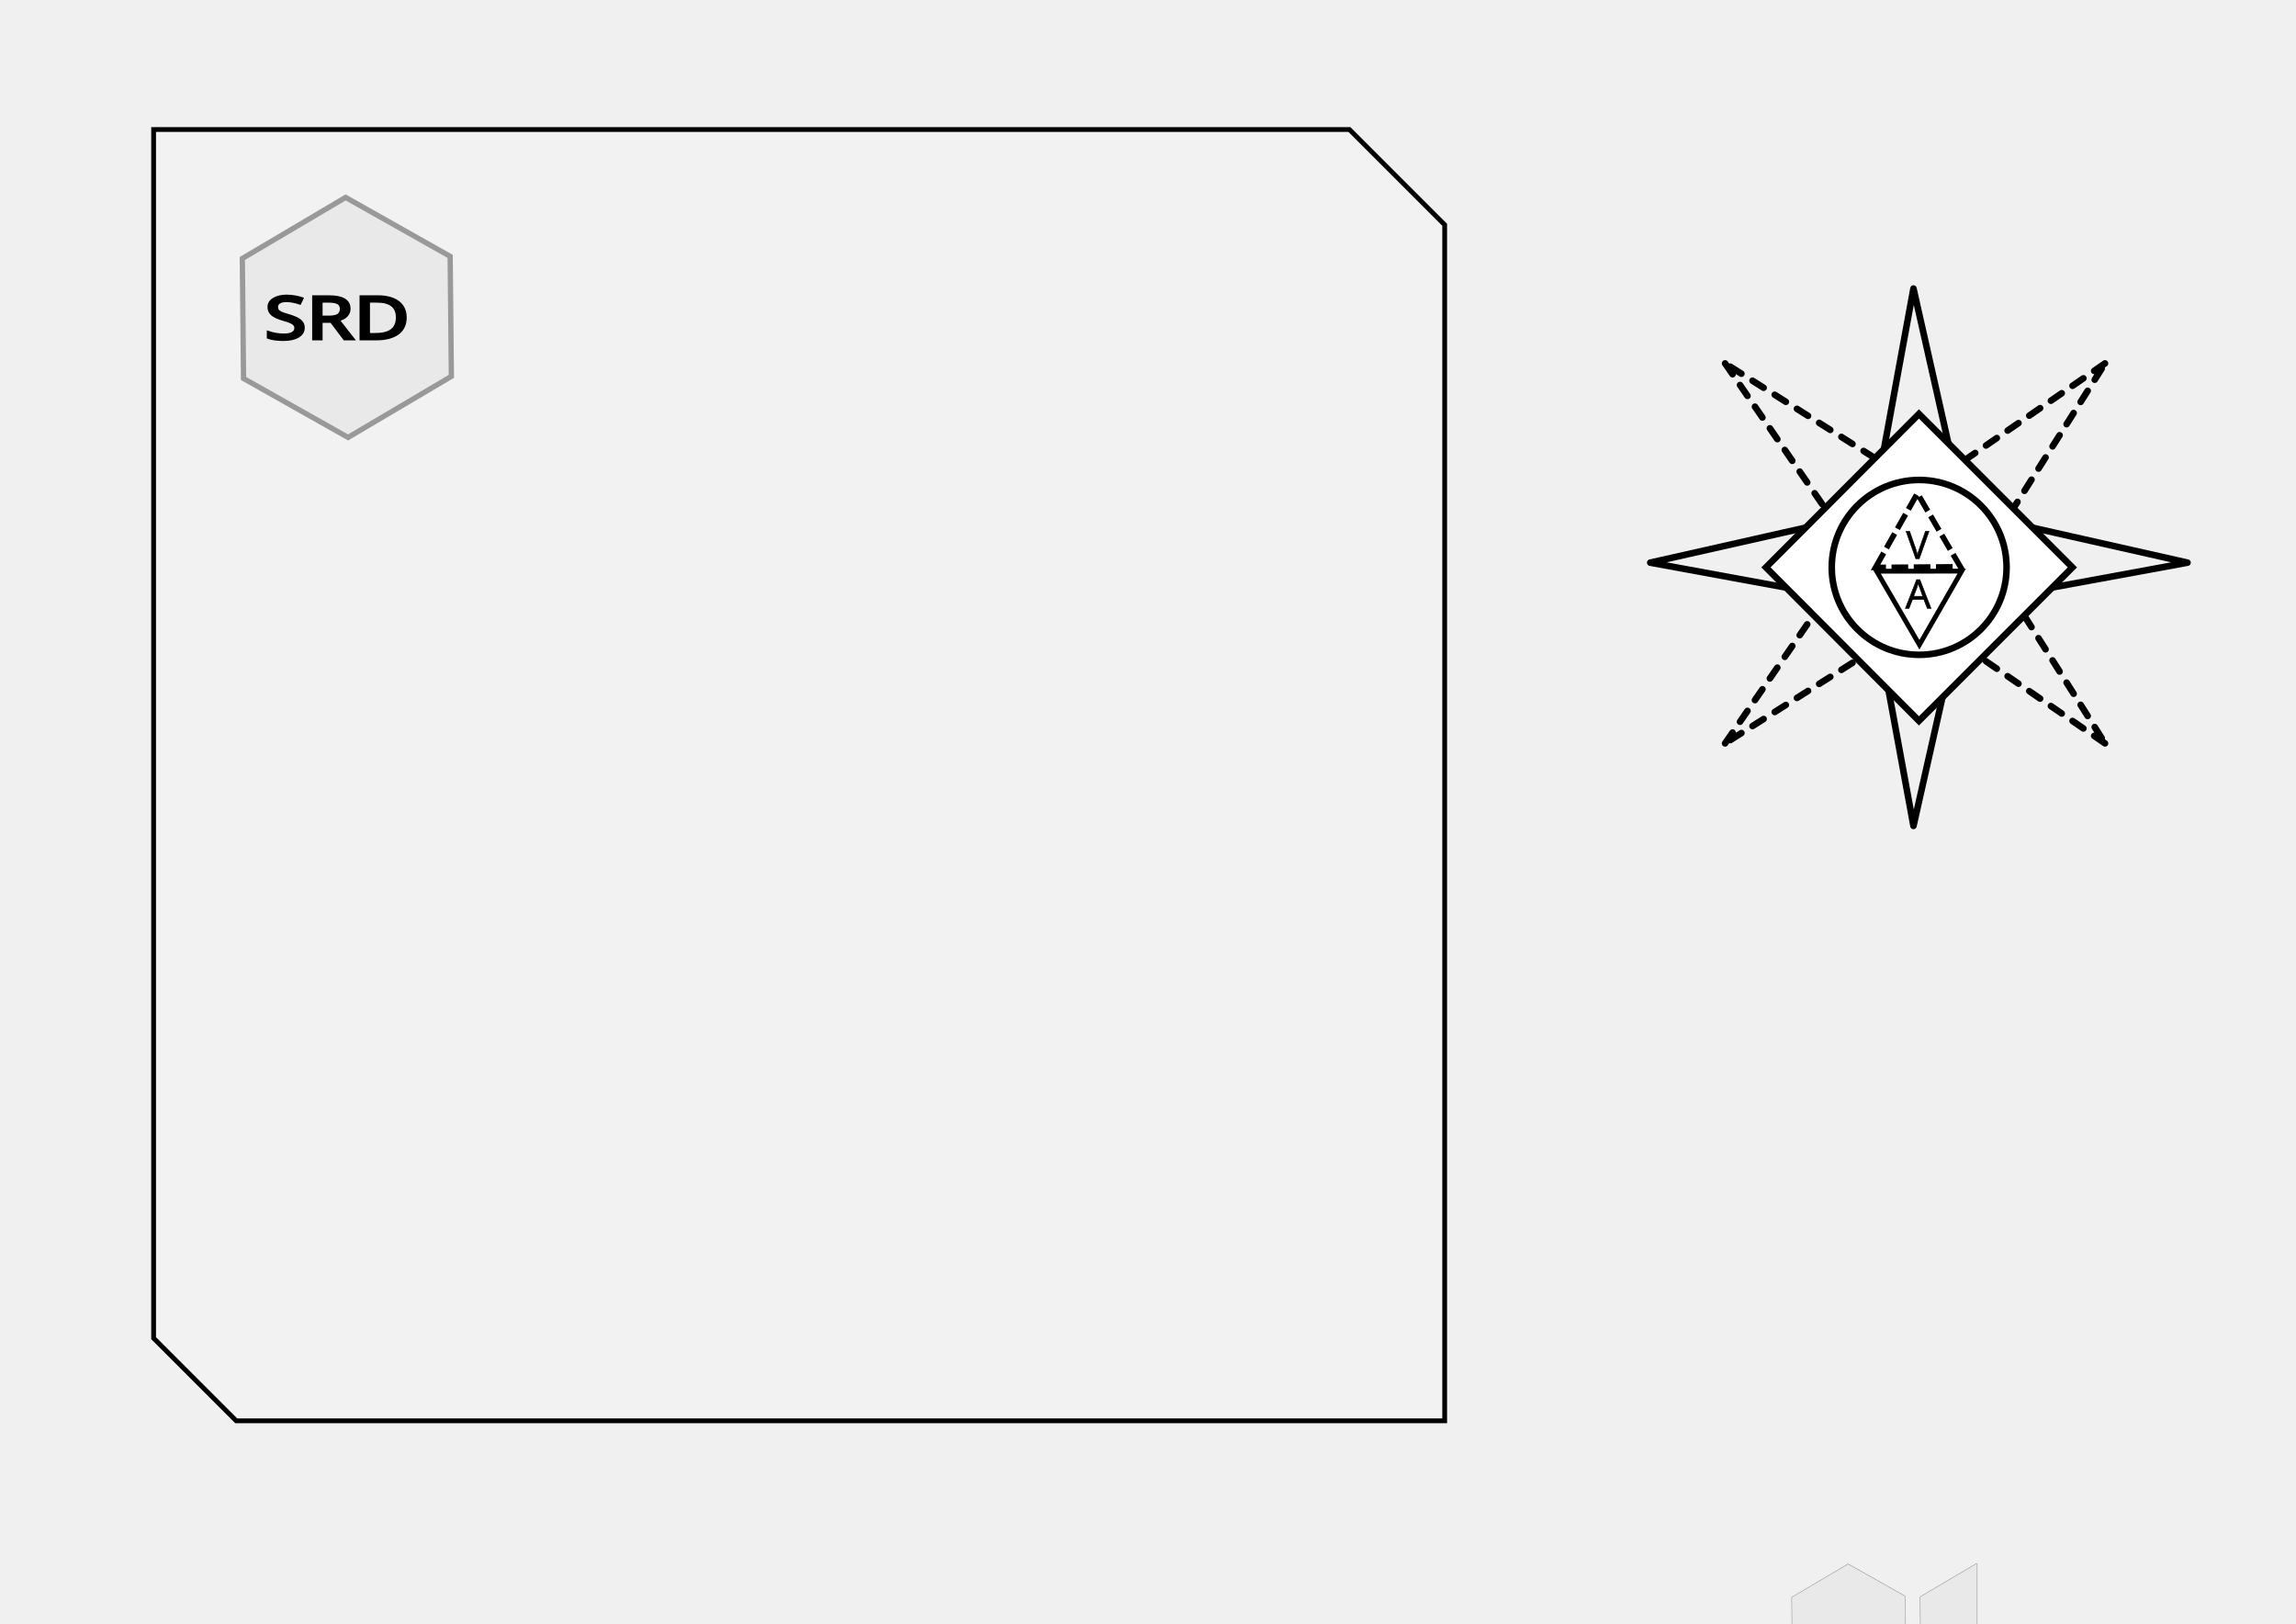
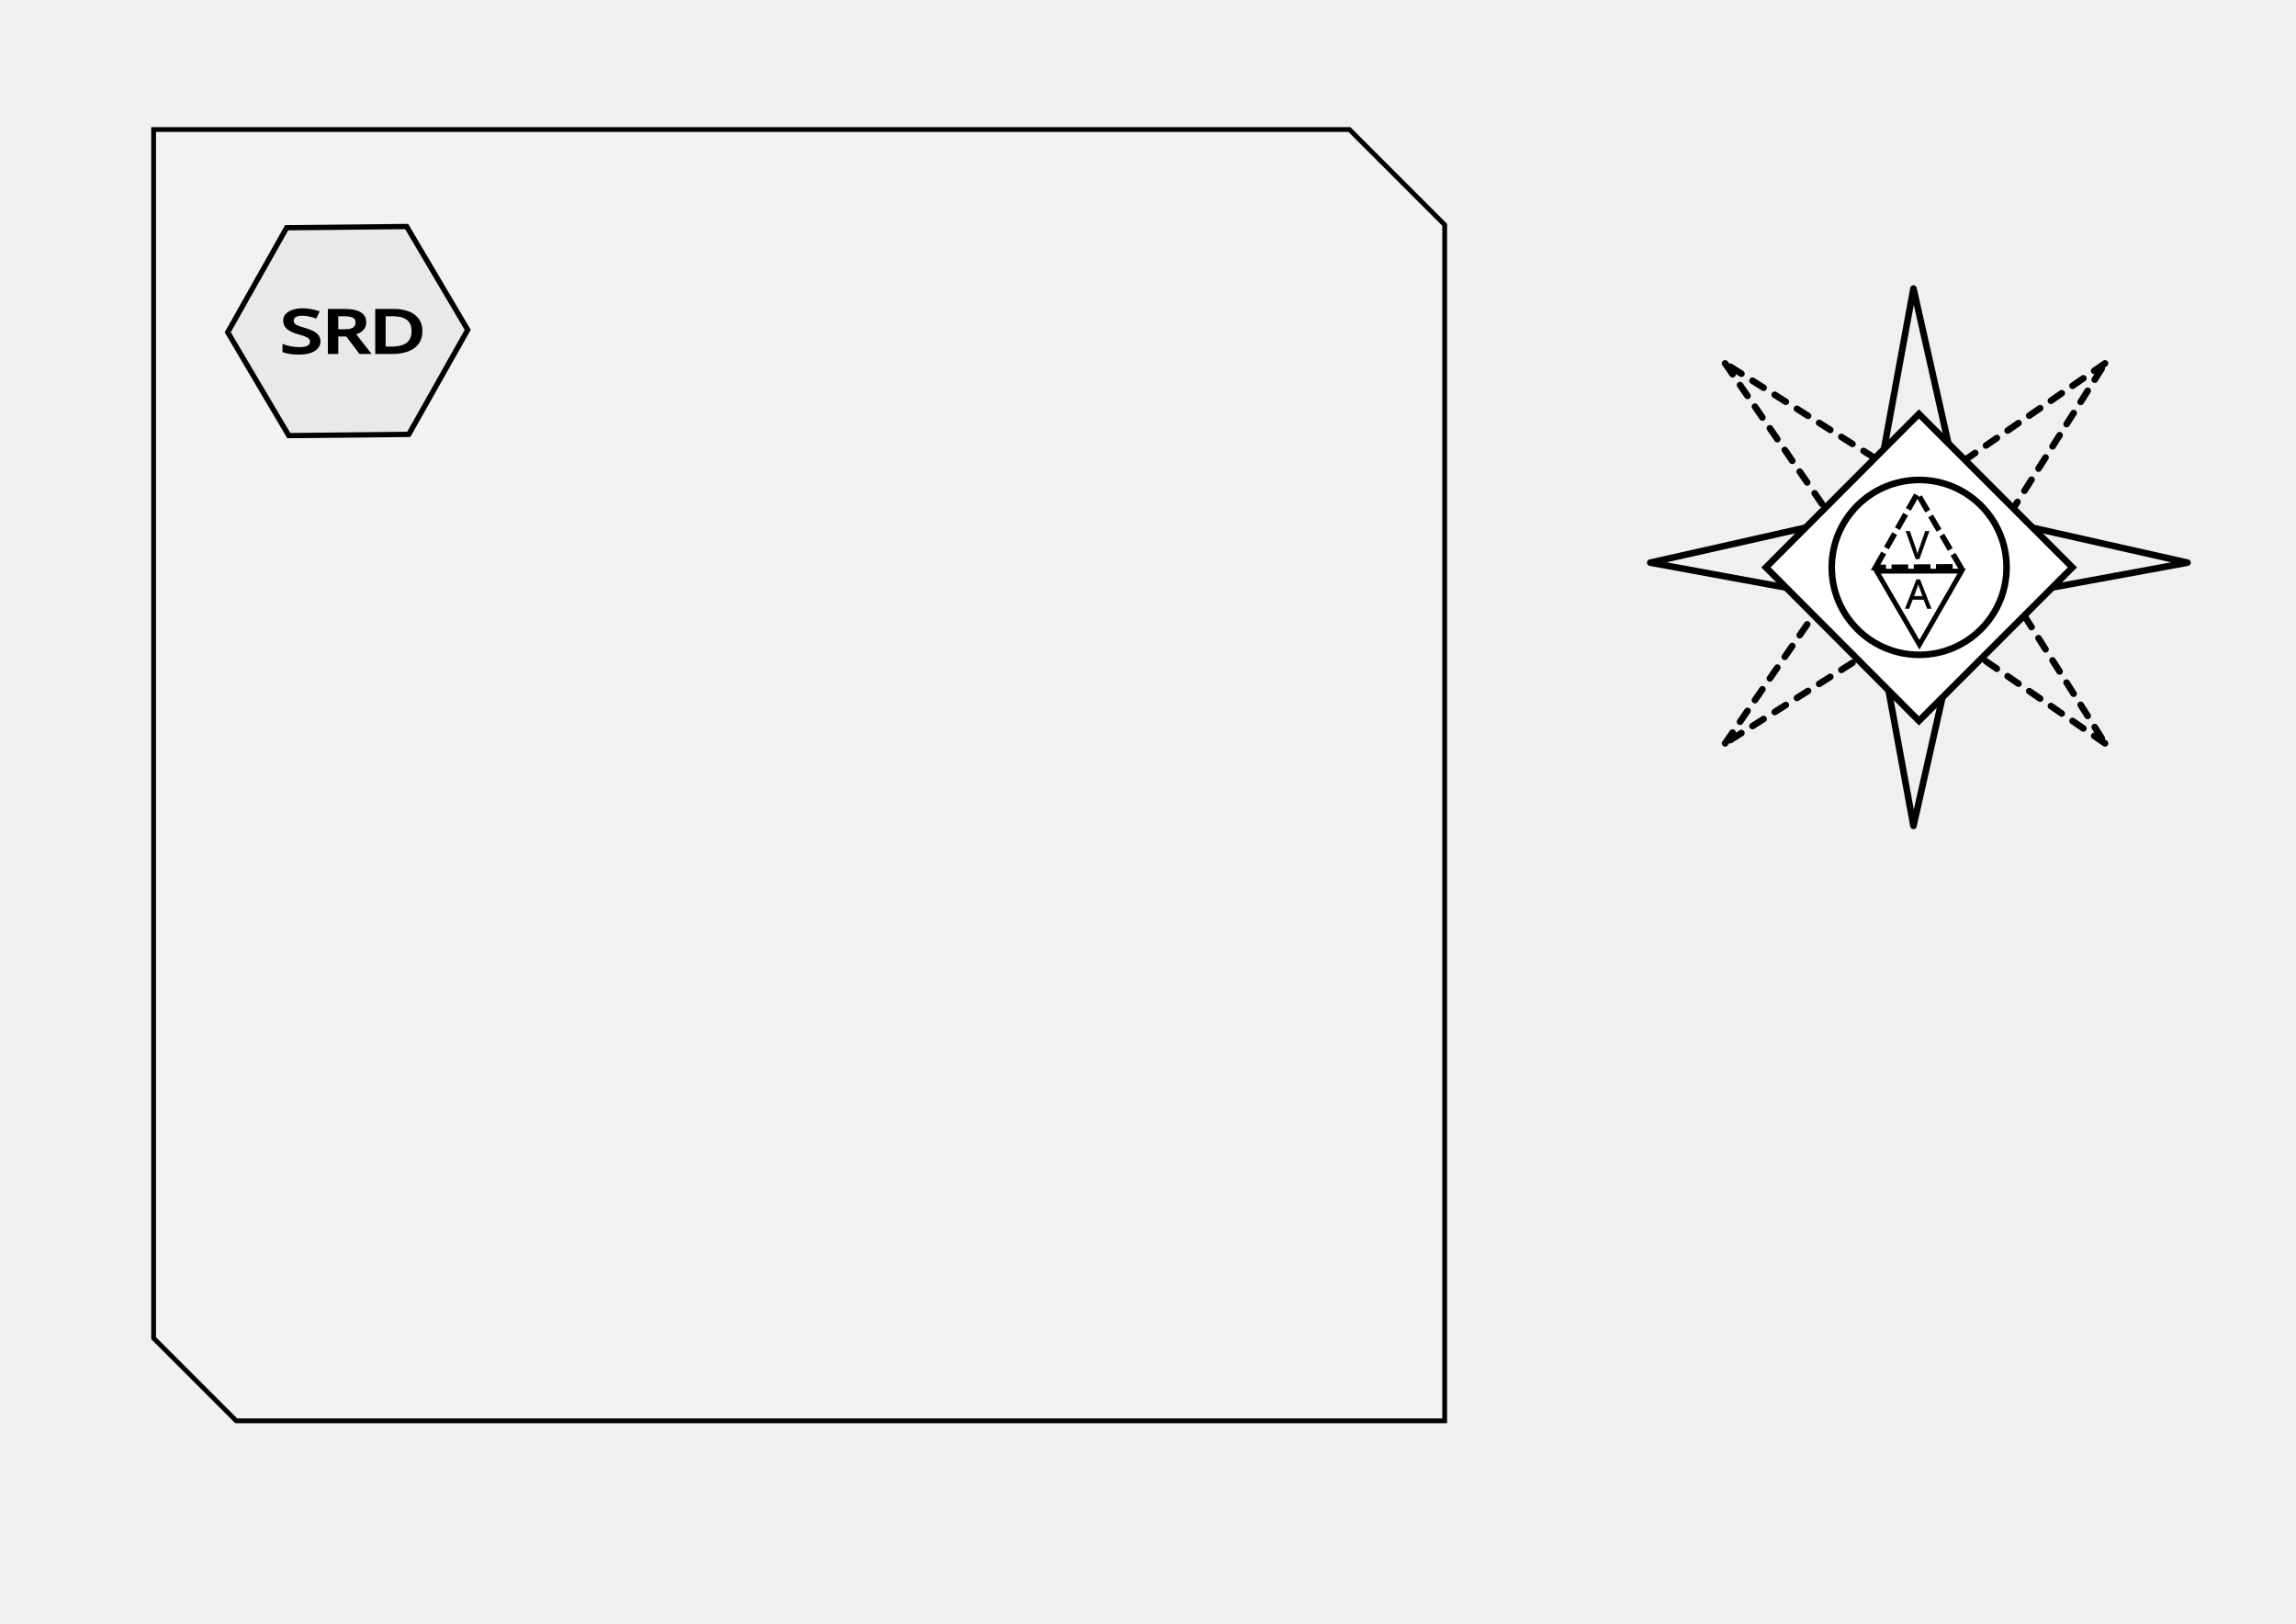
<svg xmlns="http://www.w3.org/2000/svg" width="297mm" height="210mm" viewBox="0 0 297 210" version="1.1" id="svg8">
  <defs id="defs2">
    <rect x="843.947" y="513.626" width="192.61" height="191.679" id="rect66" />
    <rect x="868.508" y="192.254" width="95.753" height="38.9" id="rect1" />
    <pattern id="EMFhbasepattern" patternUnits="userSpaceOnUse" width="6" height="6" x="0" y="0" />
    <pattern id="EMFhbasepattern-4" patternUnits="userSpaceOnUse" width="6" height="6" x="0" y="0" />
    <pattern id="EMFhbasepattern-6" patternUnits="userSpaceOnUse" width="6" height="6" x="0" y="0" />
    <pattern id="EMFhbasepattern-42" patternUnits="userSpaceOnUse" width="6" height="6" x="0" y="0" />
  </defs>
  <g id="layer1">
    <rect style="fill:#f9f9f9;stroke:#333333;stroke-width:1.269;stroke-linecap:round;stroke-linejoin:round;stroke-miterlimit:4;stroke-dasharray:2.538, 2.538;stroke-dashoffset:0;paint-order:markers fill stroke" id="rect1501" width="897.219" height="378.068" x="54.99" y="986.555" ry="25.435" />
    <text xml:space="preserve" style="font-style:normal;font-weight:normal;font-size:1.481px;line-height:1.25;font-family:sans-serif;fill:#000000;fill-opacity:1;stroke:#000000;stroke-width:0.093;stroke-dasharray:none" x="266.611" y="18.132" id="text1979-6-1" transform="scale(1.166899,0.8569721)">
      <tspan id="tspan1977-6-0" x="266.611" y="18.132" style="stroke:#000000;stroke-width:0.093;stroke-dasharray:none" />
      <tspan x="266.611" y="23.221" style="font-size:5.029px;stroke:#000000;stroke-width:0.093;stroke-dasharray:none" id="tspan1981-4-0">KLTX:KBT</tspan>
      <tspan x="266.611" y="29.507" style="font-size:5.029px;stroke:#000000;stroke-width:0.093;stroke-dasharray:none" id="tspan24">KLC</tspan>
      <tspan x="266.611" y="35.794" style="font-size:5.029px;stroke:#000000;stroke-width:0.093;stroke-dasharray:none" id="tspan1">KLT</tspan>
      <tspan x="266.611" y="42.081" style="font-size:5.029px;stroke:#000000;stroke-width:0.093;stroke-dasharray:none" id="tspan23">KAST:KMT</tspan>
      <tspan x="266.611" y="48.368" style="font-size:5.029px;stroke:#000000;stroke-width:0.093;stroke-dasharray:none" id="tspan25">KEZ:MHWT</tspan>
    </text>
    <text xml:space="preserve" transform="scale(0.2645833)" id="text1" style="font-size:24px;font-family:sans-serif;-inkscape-font-specification:sans-serif;white-space:pre;shape-inside:url(#rect1);display:inline;fill:none;stroke:#000000;stroke-width:1.259;stroke-dasharray:none;stroke-dashoffset:0;paint-order:fill markers stroke" />
    <path id="path835-3-2-4" style="fill:#ffffff;stroke:#000000;stroke-width:0.763;stroke-linecap:round;stroke-linejoin:round;stroke-miterlimit:3.897;stroke-dasharray:1.526, 1.526;stroke-dashoffset:0;paint-order:markers fill stroke" d="m 252.062,-12.335 13.047,-17.812 13.047,-17.812 8.708,20.465 8.708,20.465 -21.755,-2.653 z" />
    <path style="fill:none;stroke:#000000;stroke-width:0.7;stroke-linecap:butt;stroke-linejoin:miter;stroke-miterlimit:5.5;stroke-dasharray:2.1, 0.7;stroke-dashoffset:0;stroke-opacity:1" d="m 263.252,-23.546 8.166,-11.274 12.688,4.507 -0.357,14.086 -12.896,4.185 z" id="path75" />
    <text xml:space="preserve" style="font-size:13.045px;fill:#000000;stroke:#000000;stroke-width:0.426;stroke-dasharray:none;stroke-dashoffset:0" x="261.292" y="62.992" id="text83" transform="matrix(0.9688208,-0.2962054,0.2886004,0.9439464,0,0)">
      <tspan id="tspan83" style="font-style:normal;font-variant:normal;font-weight:normal;font-stretch:normal;font-family:'Yu Gothic UI';-inkscape-font-specification:'Yu Gothic UI';fill:#000000;stroke:#000000;stroke-width:0.426;stroke-dasharray:none" x="261.292" y="62.992">C</tspan>
    </text>
    <text xml:space="preserve" style="font-style:normal;font-weight:normal;font-size:1.591px;line-height:1.25;font-family:sans-serif;fill:#ff0000;fill-opacity:1;stroke:#ff0000;stroke-width:0.1;stroke-dasharray:none" x="286.639" y="1.624" id="text15" transform="scale(1.086071,0.9207498)">
      <tspan id="tspan13" x="286.639" y="1.624" style="fill:#ff0000;stroke:#ff0000;stroke-width:0.1;stroke-dasharray:none" />
      <tspan x="286.639" y="7.09" style="font-size:5.403px;fill:#ff0000;stroke:#ff0000;stroke-width:0.1;stroke-dasharray:none" id="tspan14">AST^K</tspan>
      <tspan x="286.639" y="13.844" style="font-size:5.403px;fill:#ff0000;stroke:#ff0000;stroke-width:0.1;stroke-dasharray:none" id="tspan15">KRIT</tspan>
    </text>
    <path id="rect851-7-5" style="fill:none;fill-opacity:1;stroke:#000000;stroke-width:0.483;stroke-linecap:round;stroke-linejoin:round;stroke-miterlimit:3.897;stroke-dasharray:1.45, 1.45;stroke-dashoffset:0;paint-order:markers fill stroke" d="M -120.466,-152.53 H 51.523 c 32.508,0 58.679,29.462 58.679,66.058 v 11.679 c 0,36.596 -26.171,66.058 -58.679,66.058 H -120.466 c -32.508,0 -58.679,-29.462 -58.679,-66.058 v -11.679 c 0,-36.596 26.171,-66.058 58.679,-66.058 z" />
    <text xml:space="preserve" style="font-size:4.322px;line-height:1.25;font-family:sans-serif;letter-spacing:0px;fill:#000000;stroke:#000000;stroke-width:0.131;stroke-dasharray:none" x="-135.849" y="-88.378" id="text2" transform="matrix(1.11849,0.2355082,-0.1802609,0.8561066,0,0)">
      <tspan style="font-size:4.322px;fill:#000000;stroke:#000000;stroke-width:0.131;stroke-dasharray:none" x="-135.849" y="-88.378" id="tspan10">VŨNGTÀU</tspan>
    </text>
    <path style="fill:none;stroke:#000000;stroke-width:0.565;stroke-linecap:butt;stroke-linejoin:miter;stroke-dasharray:none;stroke-opacity:1" d="m -137.532,-105.212 55.563,12.309" id="path12" />
    <path style="fill:none;stroke:#000000;stroke-width:0.565;stroke-linecap:butt;stroke-linejoin:miter;stroke-dasharray:none;stroke-opacity:1" d="m -140.706,-79.332 h 53.916" id="path13" />
    <path style="fill:none;stroke:#000000;stroke-width:0.565;stroke-linecap:butt;stroke-linejoin:miter;stroke-dasharray:none;stroke-opacity:1" d="m -140.46,-61.607 h 53.916" id="path14" />
    <path style="fill:none;stroke:#000000;stroke-width:0.565;stroke-linecap:butt;stroke-linejoin:miter;stroke-dasharray:none;stroke-opacity:1" d="m -137.574,-31.587 51.097,-17.203" id="path15" />
    <text xml:space="preserve" style="font-size:5.941px;line-height:1.25;font-family:sans-serif;letter-spacing:0px;fill:#000000;stroke:#000000;stroke-width:0.18;stroke-dasharray:none" x="-123.303" y="-93.502" id="text26" transform="scale(1.143016,0.8748786)">
      <tspan style="font-size:5.941px;fill:#000000;stroke:#000000;stroke-width:0.18;stroke-dasharray:none" x="-123.303" y="-93.502" id="tspan26">ประเทศไทย</tspan>
      <tspan style="font-size:5.941px;fill:#000000;stroke:#000000;stroke-width:0.18;stroke-dasharray:none" x="-123.303" y="-86.076" id="tspan68"> </tspan>
    </text>
    <text xml:space="preserve" style="font-size:4.322px;line-height:1.25;font-family:sans-serif;letter-spacing:0px;fill:#000000;stroke:#000000;stroke-width:0.131;stroke-dasharray:none" x="1.627" y="-78.049" id="text34" transform="matrix(1.069204,0.4040893,-0.309295,0.818382,0,0)">
      <tspan style="font-size:4.322px;fill:#000000;stroke:#000000;stroke-width:0.131;stroke-dasharray:none" x="1.627" y="-78.049" id="tspan32">ZAMBOANGA PHILIPPINES</tspan>
      <tspan style="font-size:4.322px;fill:#000000;stroke:#000000;stroke-width:0.131;stroke-dasharray:none" x="1.627" y="-72.647" id="tspan34" />
    </text>
    <text xml:space="preserve" style="font-size:4.322px;line-height:1.25;font-family:sans-serif;letter-spacing:0px;fill:#000000;stroke:#000000;stroke-width:0.131;stroke-dasharray:none" x="-6.126" y="-65.706" id="text42" transform="matrix(1.034389,0.4863378,-0.3722491,0.7917343,0,0)">
      <tspan style="font-size:4.322px;fill:#000000;stroke:#000000;stroke-width:0.131;stroke-dasharray:none" x="-6.126" y="-65.706" id="tspan37" />
      <tspan style="font-size:4.322px;fill:#000000;stroke:#000000;stroke-width:0.131;stroke-dasharray:none" x="-6.126" y="-60.304" id="tspan42">MELAKA SINGAPORE</tspan>
      <tspan style="font-size:4.322px;fill:#000000;stroke:#000000;stroke-width:0.131;stroke-dasharray:none" x="-6.126" y="-54.902" id="tspan78">PENGERANG MALAYSIA</tspan>
    </text>
    <text xml:space="preserve" style="font-size:4.322px;line-height:1.25;font-family:sans-serif;letter-spacing:0px;fill:#000000;stroke:#000000;stroke-width:0.131;stroke-dasharray:none" x="-122.247" y="-73.441" id="text62" transform="scale(1.143016,0.8748786)">
      <tspan style="font-size:4.322px;fill:#000000;stroke:#000000;stroke-width:0.131;stroke-dasharray:none" x="-122.247" y="-73.441" id="tspan63">TIMOR-LESTE </tspan>
    </text>
    <text xml:space="preserve" style="font-size:4.322px;line-height:1.25;font-family:sans-serif;letter-spacing:0px;white-space:pre;inline-size:0;fill:#000000;stroke:#000000;stroke-width:0.131;stroke-dasharray:none" x="20.454" y="130.923" id="text65" transform="matrix(1.086427,-0.355192,0.2718685,0.8315649,-196.9543,-140.6986)">
      <tspan style="font-size:4.322px;fill:#000000;stroke:#000000;stroke-width:0.131;stroke-dasharray:none" x="20.454" y="130.923" id="tspan64">
</tspan>
      <tspan style="font-size:4.322px;fill:#000000;stroke:#000000;stroke-width:0.131;stroke-dasharray:none" x="20.454" y="136.325" id="tspan65">TASMANIA </tspan>
    </text>
    <text xml:space="preserve" transform="scale(0.2645833)" id="text66" style="font-size:16px;line-height:1.25;font-family:sans-serif;letter-spacing:0px;white-space:pre;shape-inside:url(#rect66);display:inline" />
    <text xml:space="preserve" style="font-size:4.322px;line-height:1.25;font-family:sans-serif;letter-spacing:0px;fill:#000000;stroke:#000000;stroke-width:0.131;stroke-dasharray:none" x="-138.071" y="83.366" id="text67" transform="scale(1.143016,0.8748786)">
      <tspan style="font-size:4.322px;fill:#000000;stroke:#000000;stroke-width:0.131;stroke-dasharray:none" x="-138.071" y="83.366" id="tspan77"> </tspan>
    </text>
    <path style="fill:none;stroke:#000000;stroke-width:0.565;stroke-linecap:butt;stroke-linejoin:miter;stroke-dasharray:none;stroke-opacity:1" d="m 65.391,-84.731 -53.916,-0.04" id="path74" />
    <text xml:space="preserve" style="font-size:4.322px;line-height:1.25;font-family:sans-serif;letter-spacing:0px;white-space:pre;inline-size:0;fill:#000000;stroke:#000000;stroke-width:0.131;stroke-dasharray:none" x="20.454" y="130.923" id="text76" transform="matrix(1.383442,0.00989151,-0.0100923,1.411518,178.2173,-101.094)">
      <tspan style="font-size:4.322px;fill:#000000;stroke:#000000;stroke-width:0.131;stroke-dasharray:none" x="20.454" y="130.923" id="tspan75">
</tspan>
    </text>
    <path style="fill:none;stroke:#000000;stroke-width:0.618;stroke-linecap:butt;stroke-linejoin:miter;stroke-dasharray:none;stroke-opacity:1" d="M 66.234,-20.876 1.523,-50.643" id="path78" />
    <path style="fill:none;stroke:#000000;stroke-width:0.624;stroke-linecap:butt;stroke-linejoin:miter;stroke-dasharray:none;stroke-opacity:1" d="M 9.333,-67.547 87.967,-36.962" id="path79" />
    <text xml:space="preserve" style="font-size:9.221px;line-height:1.25;font-family:sans-serif;letter-spacing:0px;stroke-width:0.576" x="16.81" y="-88.946" id="text79">
      <tspan id="tspan79" style="stroke-width:0.576" x="16.81" y="-88.946">ကော့သောင်</tspan>
    </text>
    <path id="path1831" style="fill:#ffffff;stroke:#000000;stroke-width:0.514;stroke-linecap:round;stroke-linejoin:round;stroke-dasharray:none;paint-order:markers fill stroke" d="m 14.653,-75.813 a 54.416,54.416 0 0 1 -54.416,54.416 54.416,54.416 0 0 1 -54.416,-54.416 54.416,54.416 0 0 1 54.416,-54.416 54.416,54.416 0 0 1 54.416,54.416 z" />
    <path id="path30" style="fill:#f2f2f2;fill-opacity:1;stroke:#000000;stroke-width:0.618;stroke-miterlimit:6.667;stroke-dasharray:none;stroke-dashoffset:0" d="m 174.554,16.75 12.324,12.324 V 183.757 H 30.555 L 19.871,173.073 V 16.75 Z" />
    <path id="path2" style="fill:none;stroke:#000000;stroke-width:0.85;stroke-linecap:round;stroke-linejoin:round;stroke-miterlimit:4;stroke-dasharray:none;stroke-dashoffset:0;stroke-opacity:1;paint-order:markers fill stroke" d="m 247.517,37.319 -3.157,17.195 -3.157,17.195 7.015,-0.075 7.015,-0.075 -3.858,-17.119 z" />
    <path id="path3" style="fill:none;stroke:#000000;stroke-width:0.85;stroke-linecap:round;stroke-linejoin:round;stroke-miterlimit:4;stroke-dasharray:none;stroke-dashoffset:0;stroke-opacity:1;paint-order:markers fill stroke" d="m 247.517,106.816 -3.157,-17.195 -3.157,-17.195 7.015,0.075 7.015,0.075 -3.858,17.12 z" />
    <path id="path299" style="fill:none;stroke:#000000;stroke-width:0.85;stroke-linecap:round;stroke-linejoin:round;stroke-miterlimit:4;stroke-dasharray:none;stroke-dashoffset:0;stroke-opacity:1;paint-order:markers fill stroke" d="m 213.47,72.769 17.195,3.157 17.195,3.157 -0.075,-7.015 -0.075,-7.015 -17.12,3.858 z" />
    <path id="path1" style="fill:none;stroke:#000000;stroke-width:0.85;stroke-linecap:round;stroke-linejoin:round;stroke-miterlimit:4;stroke-dasharray:none;stroke-dashoffset:0;stroke-opacity:1;paint-order:markers fill stroke" d="m 282.967,72.769 -17.195,3.157 -17.195,3.157 0.075,-7.015 0.075,-7.015 17.12,3.858 z" />
    <path id="path4" style="fill:none;stroke:#000000;stroke-width:0.85;stroke-linecap:round;stroke-linejoin:round;stroke-miterlimit:4;stroke-dasharray:1.7, 1.7;stroke-dashoffset:0;stroke-opacity:1;paint-order:markers fill stroke" d="m 272.294,47 -14.391,9.926 -14.391,9.927 5.014,4.907 5.014,4.907 9.377,-14.834 z" />
    <path id="path5" style="fill:none;stroke:#000000;stroke-width:0.85;stroke-linecap:round;stroke-linejoin:round;stroke-miterlimit:4;stroke-dasharray:1.7, 1.7;stroke-dashoffset:0;stroke-opacity:1;paint-order:markers fill stroke" d="m 223.151,96.143 9.927,-14.391 9.927,-14.391 4.907,5.014 4.907,5.014 -14.834,9.377 z" />
    <path id="path6" style="fill:none;stroke:#000000;stroke-width:0.85;stroke-linecap:round;stroke-linejoin:round;stroke-miterlimit:4;stroke-dasharray:1.7, 1.7;stroke-dashoffset:0;stroke-opacity:1;paint-order:markers fill stroke" d="m 223.152,47 9.926,14.391 9.927,14.391 4.907,-5.014 4.907,-5.014 -14.834,-9.377 z" />
    <path id="path7" style="fill:none;stroke:#000000;stroke-width:0.85;stroke-linecap:round;stroke-linejoin:round;stroke-miterlimit:4;stroke-dasharray:1.7, 1.7;stroke-dashoffset:0;stroke-opacity:1;paint-order:markers fill stroke" d="m 272.294,96.143 -14.391,-9.927 -14.391,-9.927 5.014,-4.907 5.014,-4.907 9.377,14.834 z" />
    <path style="fill:#ffffff;fill-opacity:1;stroke:#000000;stroke-width:0.85;stroke-linecap:butt;stroke-linejoin:miter;stroke-miterlimit:5.5;stroke-dasharray:none;stroke-opacity:1" d="m 228.434,73.383 19.792,-19.847 19.847,19.847 -19.847,19.847 z" id="path35" />
    <circle cy="73.383" cx="248.254" id="circle1025" style="fill:#ffffff;fill-opacity:1;stroke:#000000;stroke-width:0.85;stroke-miterlimit:5.5;stroke-dasharray:none;stroke-dashoffset:0;stroke-opacity:1" r="11.308" />
    <text id="text1279" y="72.267" x="246.55" style="font-size:4.984px;line-height:1.25;font-family:sans-serif;fill:#000000;stroke:#000000;stroke-width:0.064;stroke-dasharray:none;stroke-opacity:1" xml:space="preserve">
      <tspan style="font-size:4.984px;fill:#000000;stroke:#000000;stroke-width:0.064;stroke-dasharray:none;stroke-opacity:1" y="72.267" x="246.55" id="tspan1277">V</tspan>
    </text>
    <path style="fill:none;stroke:#000000;stroke-width:0.625;stroke-linecap:butt;stroke-linejoin:miter;stroke-miterlimit:5.5;stroke-dasharray:none;stroke-opacity:1" d="m 248.287,83.388 -5.534,-9.511 11.004,-0.01 z" id="path16757" />
    <path style="fill:none;stroke:#000000;stroke-width:0.719;stroke-linecap:butt;stroke-linejoin:miter;stroke-miterlimit:5.5;stroke-dasharray:2.157, 0.719;stroke-dashoffset:0;stroke-opacity:1" d="m 242.608,73.387 5.419,-9.577 5.56,9.495 z" id="path16759" />
    <text id="text8" y="78.696" x="246.468" style="font-size:5.225px;line-height:1.25;font-family:sans-serif;fill:#000000;stroke:#000000;stroke-width:0.067;stroke-dasharray:none;stroke-opacity:1" xml:space="preserve">
      <tspan style="font-size:5.225px;fill:#000000;stroke:#000000;stroke-width:0.067;stroke-dasharray:none;stroke-opacity:1" y="78.696" x="246.468" id="tspan8">A</tspan>
    </text>
-     <path id="path1-4" style="fill:#e9e9e9;stroke:#999999;stroke-width:0.682;stroke-dasharray:none" d="m 31.345,33.43 13.363,-7.898 13.521,7.624 0.158,15.522 L 45.025,56.575 31.504,48.952 Z" />
-     <text xml:space="preserve" style="font-size:8.683px;line-height:1.25;font-family:sans-serif;word-spacing:0px;fill:#000000;stroke:#000000;stroke-width:0.407" x="30.182" y="49.737" id="text2-2" transform="scale(1.134617,0.8813548)">
-       <tspan id="tspan2" style="fill:#000000;stroke:#000000;stroke-width:0.407" x="30.182" y="49.737">SRD</tspan>
+     <path id="path1-4" style="fill:#e9e9e9;stroke:#000000;stroke-width:0.682;stroke-dasharray:none" d="M 52.603,29.296 60.501,42.659 52.877,56.181 37.356,56.339 29.458,42.976 37.081,29.455 Z" />
+     <text xml:space="preserve" style="font-size:8.683px;line-height:1.25;font-family:sans-serif;word-spacing:0px;fill:#000000;stroke:#000000;stroke-width:0.407" x="31.973" y="51.738" id="text2-2" transform="scale(1.134617,0.8813548)">
+       <tspan id="tspan2" style="fill:#000000;stroke:#000000;stroke-width:0.407" x="31.973" y="51.738">SRD</tspan>
    </text>
    <path id="path40" style="fill:#f2f2f2;stroke:#4d4d4d;stroke-width:0.4;stroke-dasharray:none" d="m 163.747,-14.394 -2.783,4.936 -5.666,0.058 -2.883,-4.878 2.783,-4.936 5.666,-0.058 z" />
-     <path id="path3-3" style="fill:#e9e9e9;stroke:#999999;stroke-width:0.071" d="m 238.323,229.099 -7.3,4.314 -7.386,-4.165 -0.086,-8.479 7.3,-4.314 7.386,4.165 z" />
-     <path id="path8-9" style="fill:#e9e9e9;stroke:#999999;stroke-width:0.071" d="m 246.535,214.915 -7.3,4.314 -7.386,-4.165 -0.086,-8.479 7.3,-4.314 7.386,4.165 z" />
-     <path id="path9" style="fill:#e9e9e9;stroke:#999999;stroke-width:0.071" d="m 221.9,229.223 -7.3,4.314 -7.386,-4.165 -0.086,-8.479 7.3,-4.314 7.386,4.165 z" />
-     <path id="path10" style="fill:#e9e9e9;stroke:#999999;stroke-width:0.071" d="m 254.604,229.192 -7.3,4.314 -7.386,-4.165 -0.086,-8.479 7.3,-4.314 7.386,4.165 z" />
-     <path id="path11" style="fill:#cfcfcf;stroke:#666666;stroke-width:0.071" d="m 246.393,243.065 -7.3,4.314 -7.386,-4.165 -0.086,-8.479 7.3,-4.314 7.386,4.165 z" />
-     <path id="path12-7" style="fill:#e9e9e9;stroke:#999999;stroke-width:0.071" d="m 229.97,243.19 -7.3,4.314 -7.386,-4.165 -0.086,-8.479 7.3,-4.314 7.386,4.165 z" />
    <text xml:space="preserve" style="font-size:5.231px;line-height:1.25;font-family:sans-serif;word-spacing:0px;fill:#000000;stroke-width:0.245" x="94.393" y="-20.386" id="text17" transform="scale(1.101846,0.9075679)">
      <tspan id="tspan16" style="font-style:normal;font-variant:normal;font-weight:bold;font-stretch:normal;font-family:sans-serif;-inkscape-font-specification:'sans-serif Bold';fill:#000000;stroke-width:0.245" x="94.393" y="-20.386" />
      <tspan style="font-style:normal;font-variant:normal;font-weight:bold;font-stretch:normal;font-family:sans-serif;-inkscape-font-specification:'sans-serif Bold';fill:#000000;stroke-width:0.245" x="94.393" y="-13.848" id="tspan17">SRT UNIN-LHR</tspan>
    </text>
-     <path id="path27" style="fill:#e9e9e9;fill-opacity:1;stroke:#999999;stroke-width:0.071;stroke-dasharray:none;stroke-opacity:1" d="m 255.753,202.264 -0.087,-0.049 -7.3,4.315 0.087,8.479 7.3,4.116 z" />
    <text xml:space="preserve" style="font-size:3.432px;line-height:1.25;font-family:sans-serif;word-spacing:0px;fill:#000000;stroke:#000000;stroke-width:0.161" x="135.97" y="-15.019" id="text30" transform="scale(1.134617,0.8813548)">
      <tspan id="tspan30" style="fill:#000000;stroke:#000000;stroke-width:0.161" x="135.97" y="-15.019">TZH</tspan>
    </text>
    <text xml:space="preserve" style="font-size:6.608px;line-height:1.25;font-family:sans-serif;-inkscape-font-specification:sans-serif;fill:#000000;stroke:#000000;stroke-width:0.147;stroke-dasharray:0.294, 0.294;paint-order:fill markers stroke" x="264.301" y="209.236" id="text3">
      <tspan id="tspan3" style="fill:#000000;stroke:#000000;stroke-width:0.147" x="264.301" y="209.236" />
      <tspan style="fill:#000000;stroke:#000000;stroke-width:0.147" x="264.301" y="217.496" id="tspan4">VŨNGTÀU</tspan>
      <tspan style="fill:#000000;stroke:#000000;stroke-width:0.147" x="264.301" y="225.755" id="tspan5">ประเทศไทย </tspan>
      <tspan style="fill:#000000;stroke:#000000;stroke-width:0.147" x="264.301" y="234.015" id="tspan6">ZAMBOANGA PHILIPPINES</tspan>
      <tspan style="fill:#000000;stroke:#000000;stroke-width:0.147" x="264.301" y="242.275" id="tspan7">MELAKA SINGAPOREPENGERANG MALAYSIA</tspan>
      <tspan style="fill:#000000;stroke:#000000;stroke-width:0.147" x="264.301" y="250.534" id="tspan9">TIMOR-LESTE </tspan>
      <tspan style="fill:#000000;stroke:#000000;stroke-width:0.147" x="264.301" y="258.794" id="tspan19"> TASMANIA </tspan>
      <tspan style="fill:#000000;stroke:#000000;stroke-width:0.147" x="264.301" y="267.054" id="tspan20">ကော့သောင်</tspan>
    </text>
+     <path style="fill:#ffffff;fill-opacity:1;stroke:#000000;stroke-width:0.4;paint-order:fill markers stroke" id="path8" d="m 177.307,-16.939 a 7.553,7.553 0 0 1 -2.955,5.992 7.553,7.553 0 0 1 -6.553,1.303 l 1.955,-7.295 z" />
  </g>
</svg>
